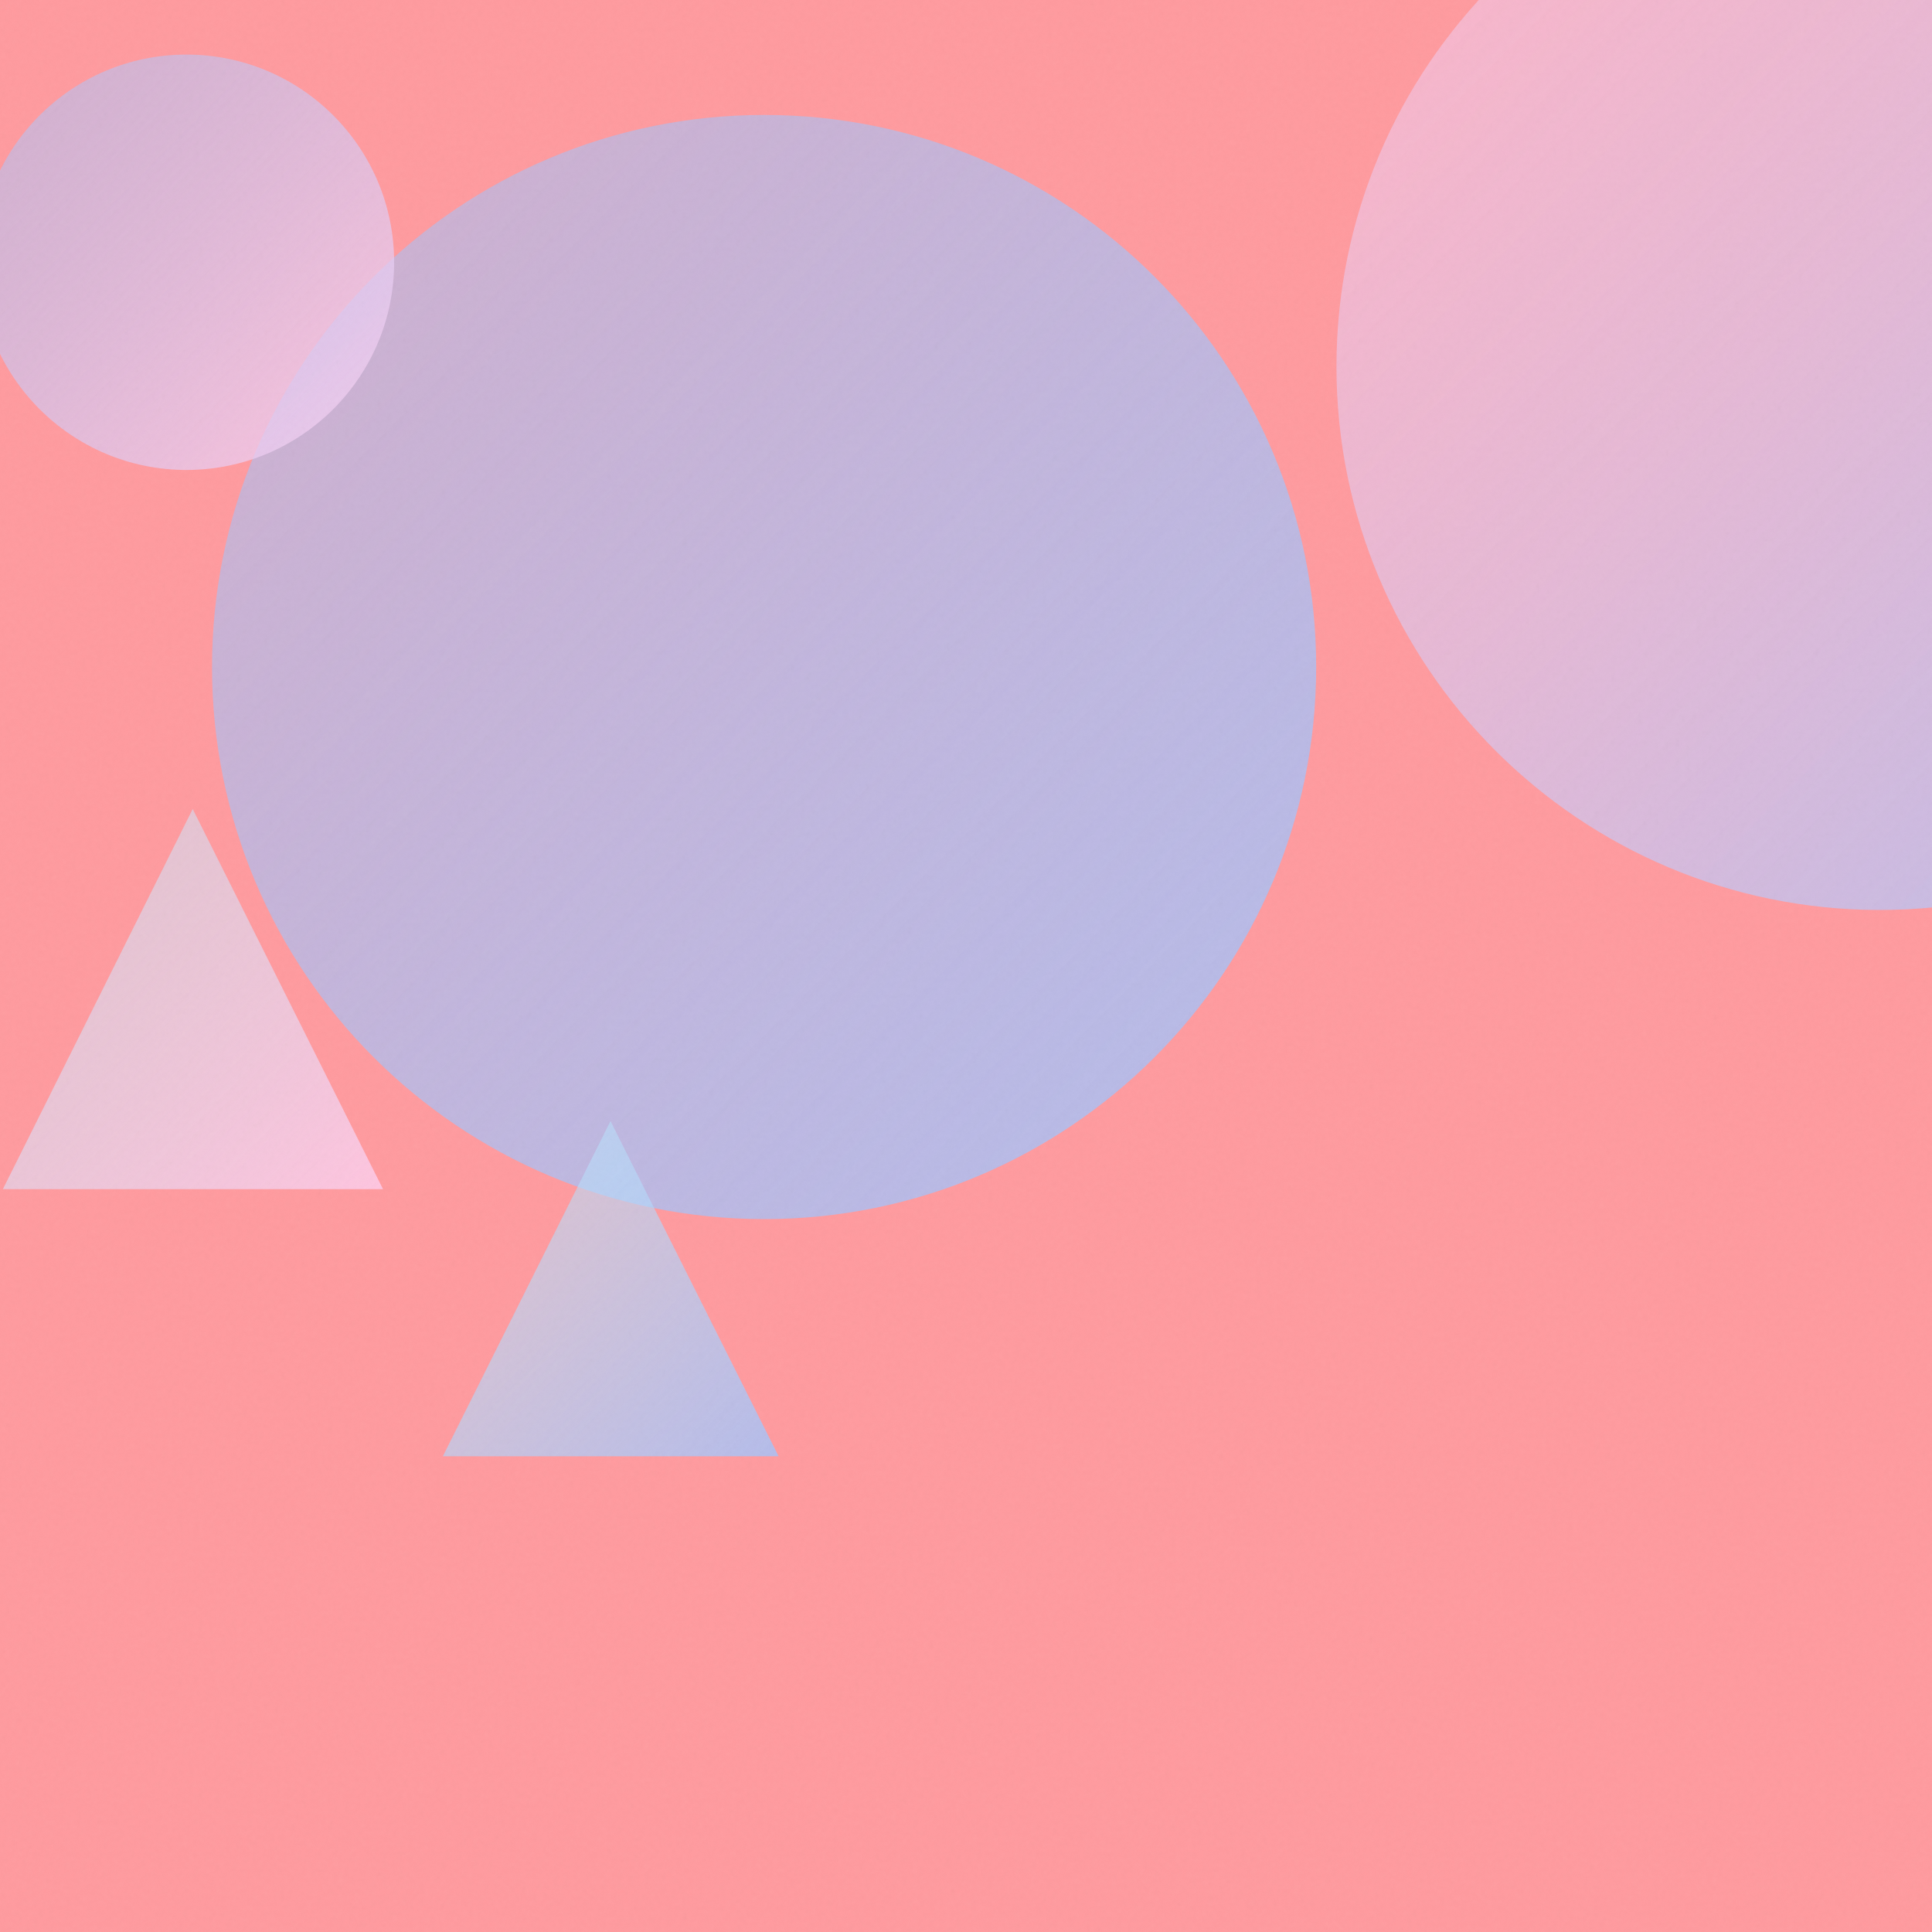
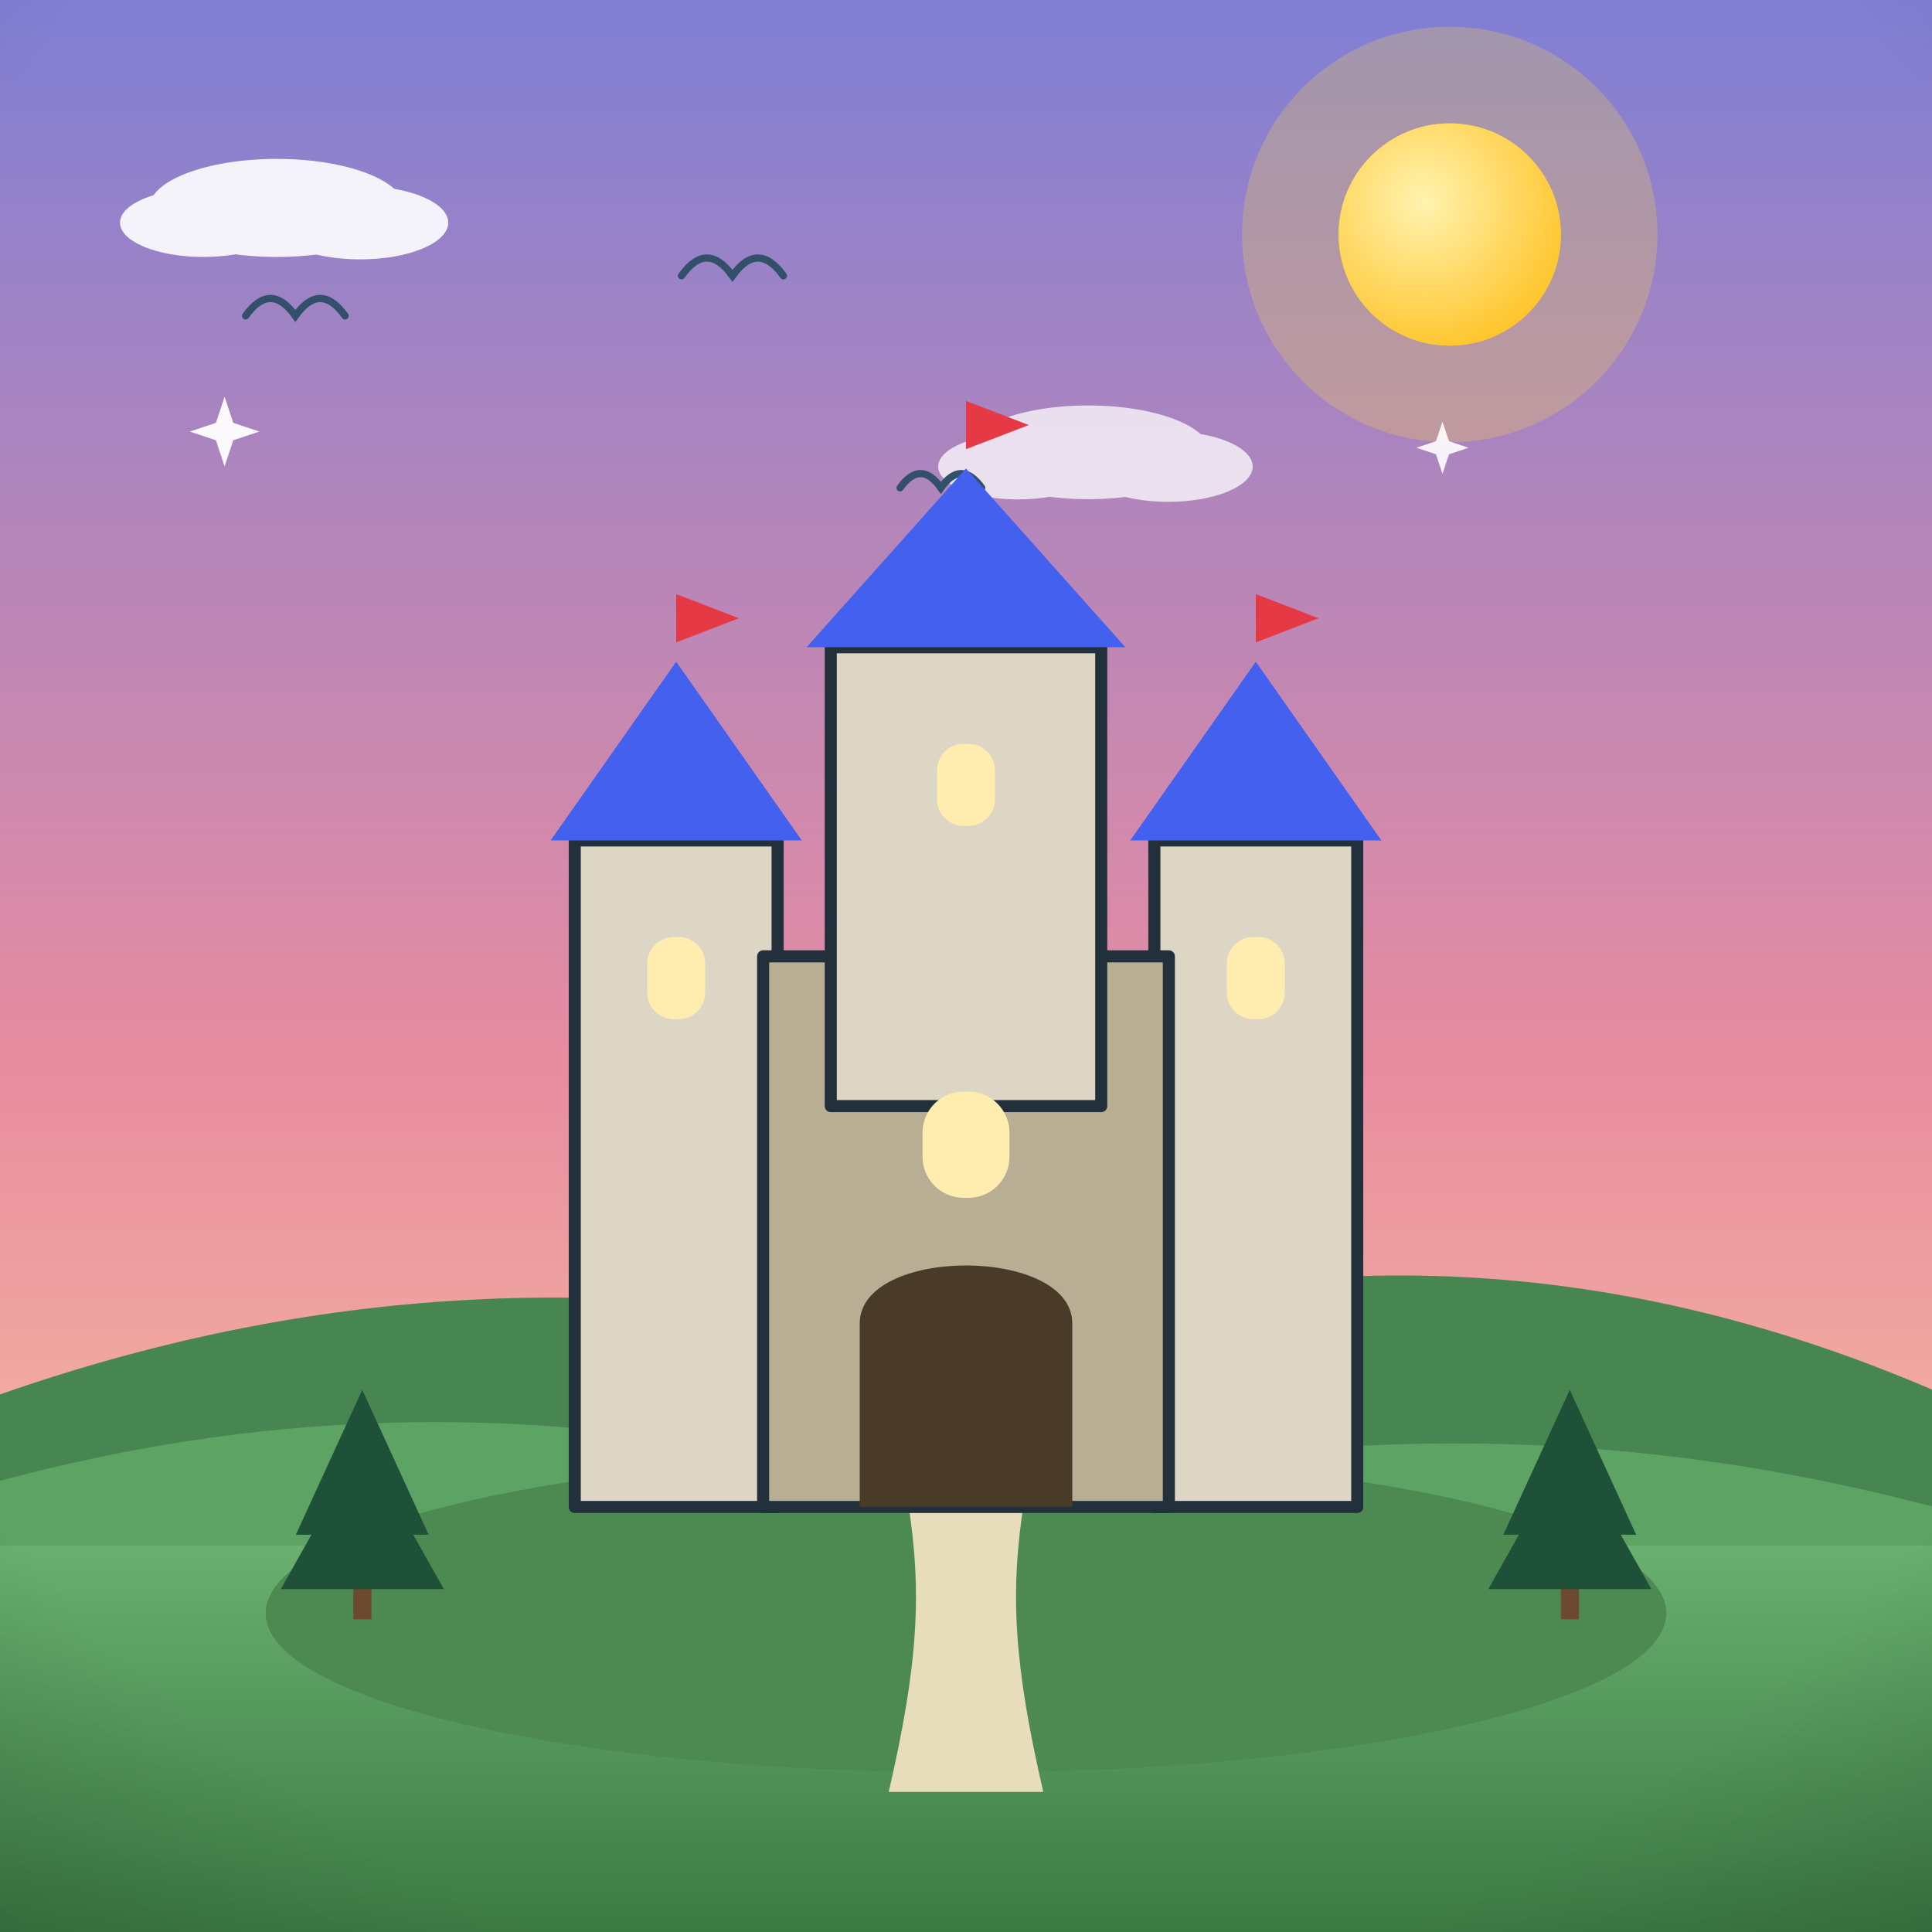
- <svg xmlns="http://www.w3.org/2000/svg" viewBox="0 0 400 400">
+ <svg xmlns="http://www.w3.org/2000/svg" viewBox="0 0 800 800">
  <defs>
-     <linearGradient id="g0" x1="43.9" y1="23.8" x2="272.5" y2="252.4" gradientUnits="userSpaceOnUse">
-       <stop offset="0" stop-color="#A1C4FD" stop-opacity="0.5" />
-       <stop offset="1" stop-color="#A1C4FD" stop-opacity="0.8" />
+     <linearGradient id="sky" x1="0" y1="0" x2="0" y2="1">
+       <stop offset="0" stop-color="#7f7fd5" />
+       <stop offset="0.55" stop-color="#e88ca0" />
+       <stop offset="1" stop-color="#ffd9a0" />
    </linearGradient>
-     <linearGradient id="g1" x1="276.7" y1="-36.6" x2="501.6" y2="188.3" gradientUnits="userSpaceOnUse">
-       <stop offset="0" stop-color="#FECFEF" stop-opacity="0.5" />
-       <stop offset="1" stop-color="#A1C4FD" stop-opacity="0.8" />
+     <radialGradient id="sunG" cx="0.38" cy="0.35" r="0.9">
+       <stop offset="0" stop-color="#fff3b0" />
+       <stop offset="1" stop-color="#ffb703" />
+     </radialGradient>
+     <linearGradient id="ground" x1="0" y1="0" x2="0" y2="1">
+       <stop offset="0" stop-color="#69b06f" />
+       <stop offset="1" stop-color="#3c7a44" />
    </linearGradient>
-     <linearGradient id="g2" x1="-4.4" y1="11.3" x2="81.7" y2="97.4" gradientUnits="userSpaceOnUse">
-       <stop offset="0" stop-color="#A1C4FD" stop-opacity="0.5" />
-       <stop offset="1" stop-color="#FECFEF" stop-opacity="0.8" />
+     <linearGradient id="sea" x1="0" y1="0" x2="0" y2="1">
+       <stop offset="0" stop-color="#3d9bc4" />
+       <stop offset="1" stop-color="#1668a0" />
    </linearGradient>
-     <linearGradient id="g3" x1="0.6" y1="167.5" x2="79.3" y2="246.2" gradientUnits="userSpaceOnUse">
-       <stop offset="0" stop-color="#C2E9FB" stop-opacity="0.5" />
-       <stop offset="1" stop-color="#FECFEF" stop-opacity="0.8" />
+     <linearGradient id="shade" x1="0" y1="0" x2="0" y2="1">
+       <stop offset="0" stop-color="#ffffff" stop-opacity="0.20" />
+       <stop offset="0.5" stop-color="#ffffff" stop-opacity="0" />
+       <stop offset="1" stop-color="#000000" stop-opacity="0.16" />
    </linearGradient>
-     <linearGradient id="g4" x1="91.7" y1="232.1" x2="161.2" y2="301.5" gradientUnits="userSpaceOnUse">
-       <stop offset="0" stop-color="#C2E9FB" stop-opacity="0.5" />
-       <stop offset="1" stop-color="#A1C4FD" stop-opacity="0.8" />
-     </linearGradient>
-     <filter id="n">
-       <feTurbulence type="fractalNoise" baseFrequency="0.9" numOctaves="2" stitchTiles="stitch" />
-       <feColorMatrix type="saturate" values="0" />
-     </filter>
+     <radialGradient id="vig" cx="0.5" cy="0.42" r="0.85">
+       <stop offset="0.72" stop-color="#000000" stop-opacity="0" />
+       <stop offset="1" stop-color="#000000" stop-opacity="0.20" />
+     </radialGradient>
  </defs>
-   <rect width="400" height="400" fill="#FF9A9E" />
-   <circle cx="158.2" cy="138.1" r="114.3" fill="url(#g0)" />
-   <circle cx="389.2" cy="75.9" r="112.5" fill="url(#g1)" />
-   <circle cx="38.6" cy="54.3" r="43.0" fill="url(#g2)" />
-   <path d="M 39.9 167.5 L 79.3 246.2 L 0.6 246.2 Z" fill="url(#g3)" />
-   <path d="M 126.4 232.1 L 161.2 301.5 L 91.7 301.5 Z" fill="url(#g4)" />
-   <rect width="400" height="400" filter="url(#n)" opacity="0.05" />
+   <rect width="800" height="800" fill="url(#sky)" />
+   <circle cx="600.3" cy="97.1" r="86" fill="#ffd93d" opacity="0.25" />
+   <circle cx="600.3" cy="97.1" r="46" fill="#ffd93d" />
+   <circle cx="600.3" cy="97.1" r="46" fill="url(#sunG)" />
+   <g fill="#ffffff" opacity="0.9">
+     <ellipse cx="114.6" cy="86.1" rx="52.8" ry="20.3" />
+     <ellipse cx="84.2" cy="92.2" rx="34.5" ry="14.2" />
+     <ellipse cx="149.1" cy="92.2" rx="36.5" ry="15.2" />
+   </g>
+   <g fill="#ffffff" opacity="0.75">
+     <ellipse cx="450.6" cy="187.3" rx="50.5" ry="19.4" />
+     <ellipse cx="421.5" cy="193.2" rx="33" ry="13.6" />
+     <ellipse cx="483.7" cy="193.2" rx="35" ry="14.6" />
+   </g>
+   <path d="M0 684 L0 577.4 Q 200 507.4 400 559.6 Q 600 489.6 800 575.4 L800 684 Z" fill="#478551" />
+   <path d="M0 730 L0 613.2 Q 200 559.2 400 625 Q 600 571 800 623.8 L800 730 Z" fill="#5da464" />
+   <rect y="640" width="800" height="160" fill="url(#ground)" />
+   <path d="M 372.7 202 Q 381.2 190.2 389.6 202 Q 398 190.2 406.5 202" fill="none" stroke="#33506b" stroke-width="3" stroke-linecap="round" />
+   <path d="M 282.2 114.2 Q 292.7 99.5 303.3 114.2 Q 313.8 99.5 324.4 114.2" fill="none" stroke="#33506b" stroke-width="3" stroke-linecap="round" />
+   <path d="M 101.7 130.8 Q 112 116.4 122.3 130.8 Q 132.6 116.4 142.9 130.8" fill="none" stroke="#33506b" stroke-width="3" stroke-linecap="round" />
+   <g transform="translate(400 0) scale(1 1) translate(-400 0)">
+     <ellipse cx="400" cy="668" rx="290" ry="66" fill="#4c8a52" />
+     <path d="M368 742 C 380 690 382 660 376 622 L 424 622 C 418 660 420 690 432 742 Z" fill="#e8ddba" />
+     <rect x="238" y="348" width="84" height="276" fill="#ddd6c4" stroke="#22303c" stroke-width="5" stroke-linejoin="round" />
+     <path d="M 228 348 L 280 274 L 332 348 Z" fill="#4361ee" />
+     <rect x="268" y="388" width="24" height="34" rx="11" fill="#ffedb0" />
+     <path d="M 280 274 L 280 246 L 306 256 L 280 266" fill="#e63946" />
+     <rect x="478" y="348" width="84" height="276" fill="#ddd6c4" stroke="#22303c" stroke-width="5" stroke-linejoin="round" />
+     <path d="M 468 348 L 520 274 L 572 348 Z" fill="#4361ee" />
+     <rect x="508" y="388" width="24" height="34" rx="11" fill="#ffedb0" />
+     <path d="M 520 274 L 520 246 L 546 256 L 520 266" fill="#e63946" />
+     <rect x="316" y="396" width="168" height="228" fill="#b8ae94" stroke="#22303c" stroke-width="5" stroke-linejoin="round" />
+     <rect x="344" y="268" width="112" height="190" fill="#ddd6c4" stroke="#22303c" stroke-width="5" stroke-linejoin="round" />
+     <path d="M 334 268 L 400 194 L 466 268 Z" fill="#4361ee" />
+     <rect x="388" y="308" width="24" height="34" rx="11" fill="#ffedb0" />
+     <path d="M 400 194 L 400 166 L 426 176 L 400 186" fill="#e63946" />
+     <path d="M356 624 L 356 548 C 356 516 444 516 444 548 L 444 624 Z" fill="#4a3a28" />
+     <rect x="382" y="452" width="36" height="44" rx="17" fill="#ffedb0" />
+     <g fill="#1f5138">
+       <rect x="146.3" y="648" width="7.5" height="22.5" fill="#6b4a2f" />
+       <path d="M 150 575.5 L 122.5 635.5 L 177.5 635.5 Z" />
+       <path d="M 150 598 L 116.3 658 L 183.8 658 Z" />
+     </g>
+     <g fill="#1f5138">
+       <rect x="646.3" y="648" width="7.5" height="22.5" fill="#6b4a2f" />
+       <path d="M 650 575.5 L 622.5 635.5 L 677.5 635.5 Z" />
+       <path d="M 650 598 L 616.3 658 L 683.8 658 Z" />
+     </g>
+   </g>
+   <path d="M 93 164.3 L 96.6 175.1 L 107.4 178.7 L 96.6 182.3 L 93 193.1 L 89.4 182.3 L 78.6 178.7 L 89.4 175.1 Z" fill="#ffffff" opacity="0.95" />
+   <path d="M 597.3 174.6 L 600 182.7 L 608.1 185.4 L 600 188.1 L 597.3 196.2 L 594.6 188.1 L 586.5 185.4 L 594.6 182.7 Z" fill="#ffffff" opacity="0.9" />
+   <rect width="800" height="800" fill="url(#vig)" />
</svg>
